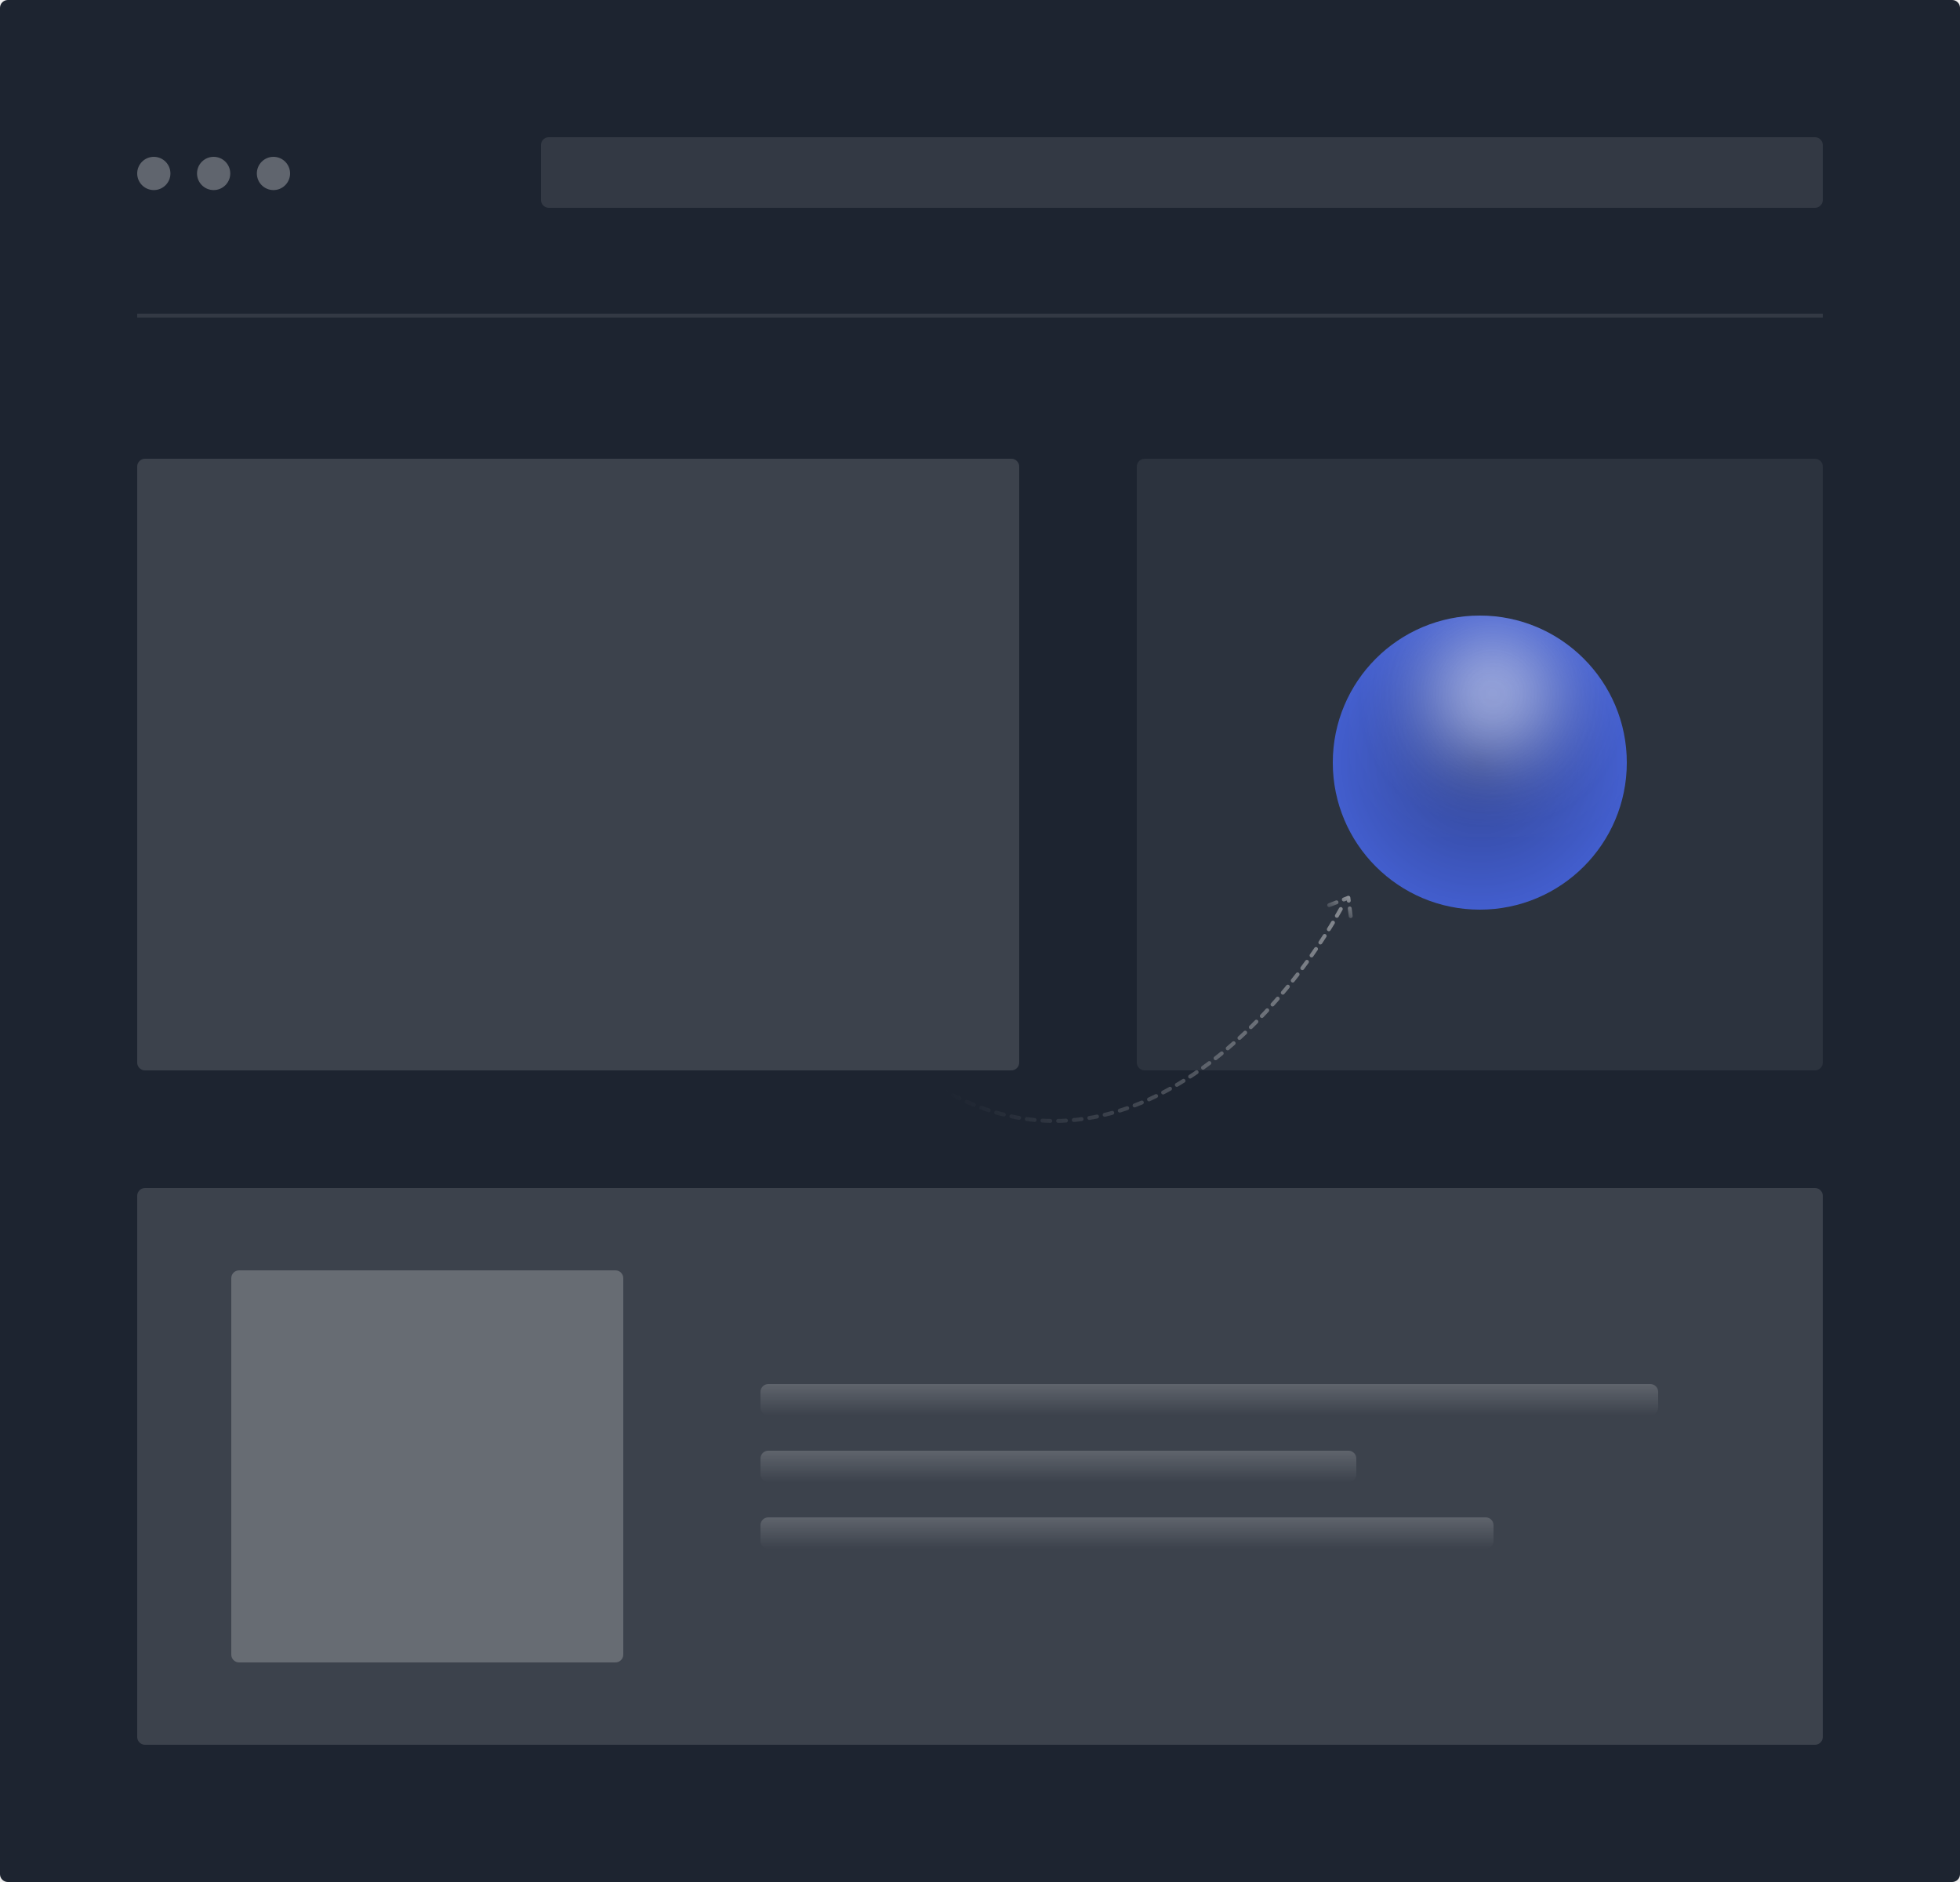
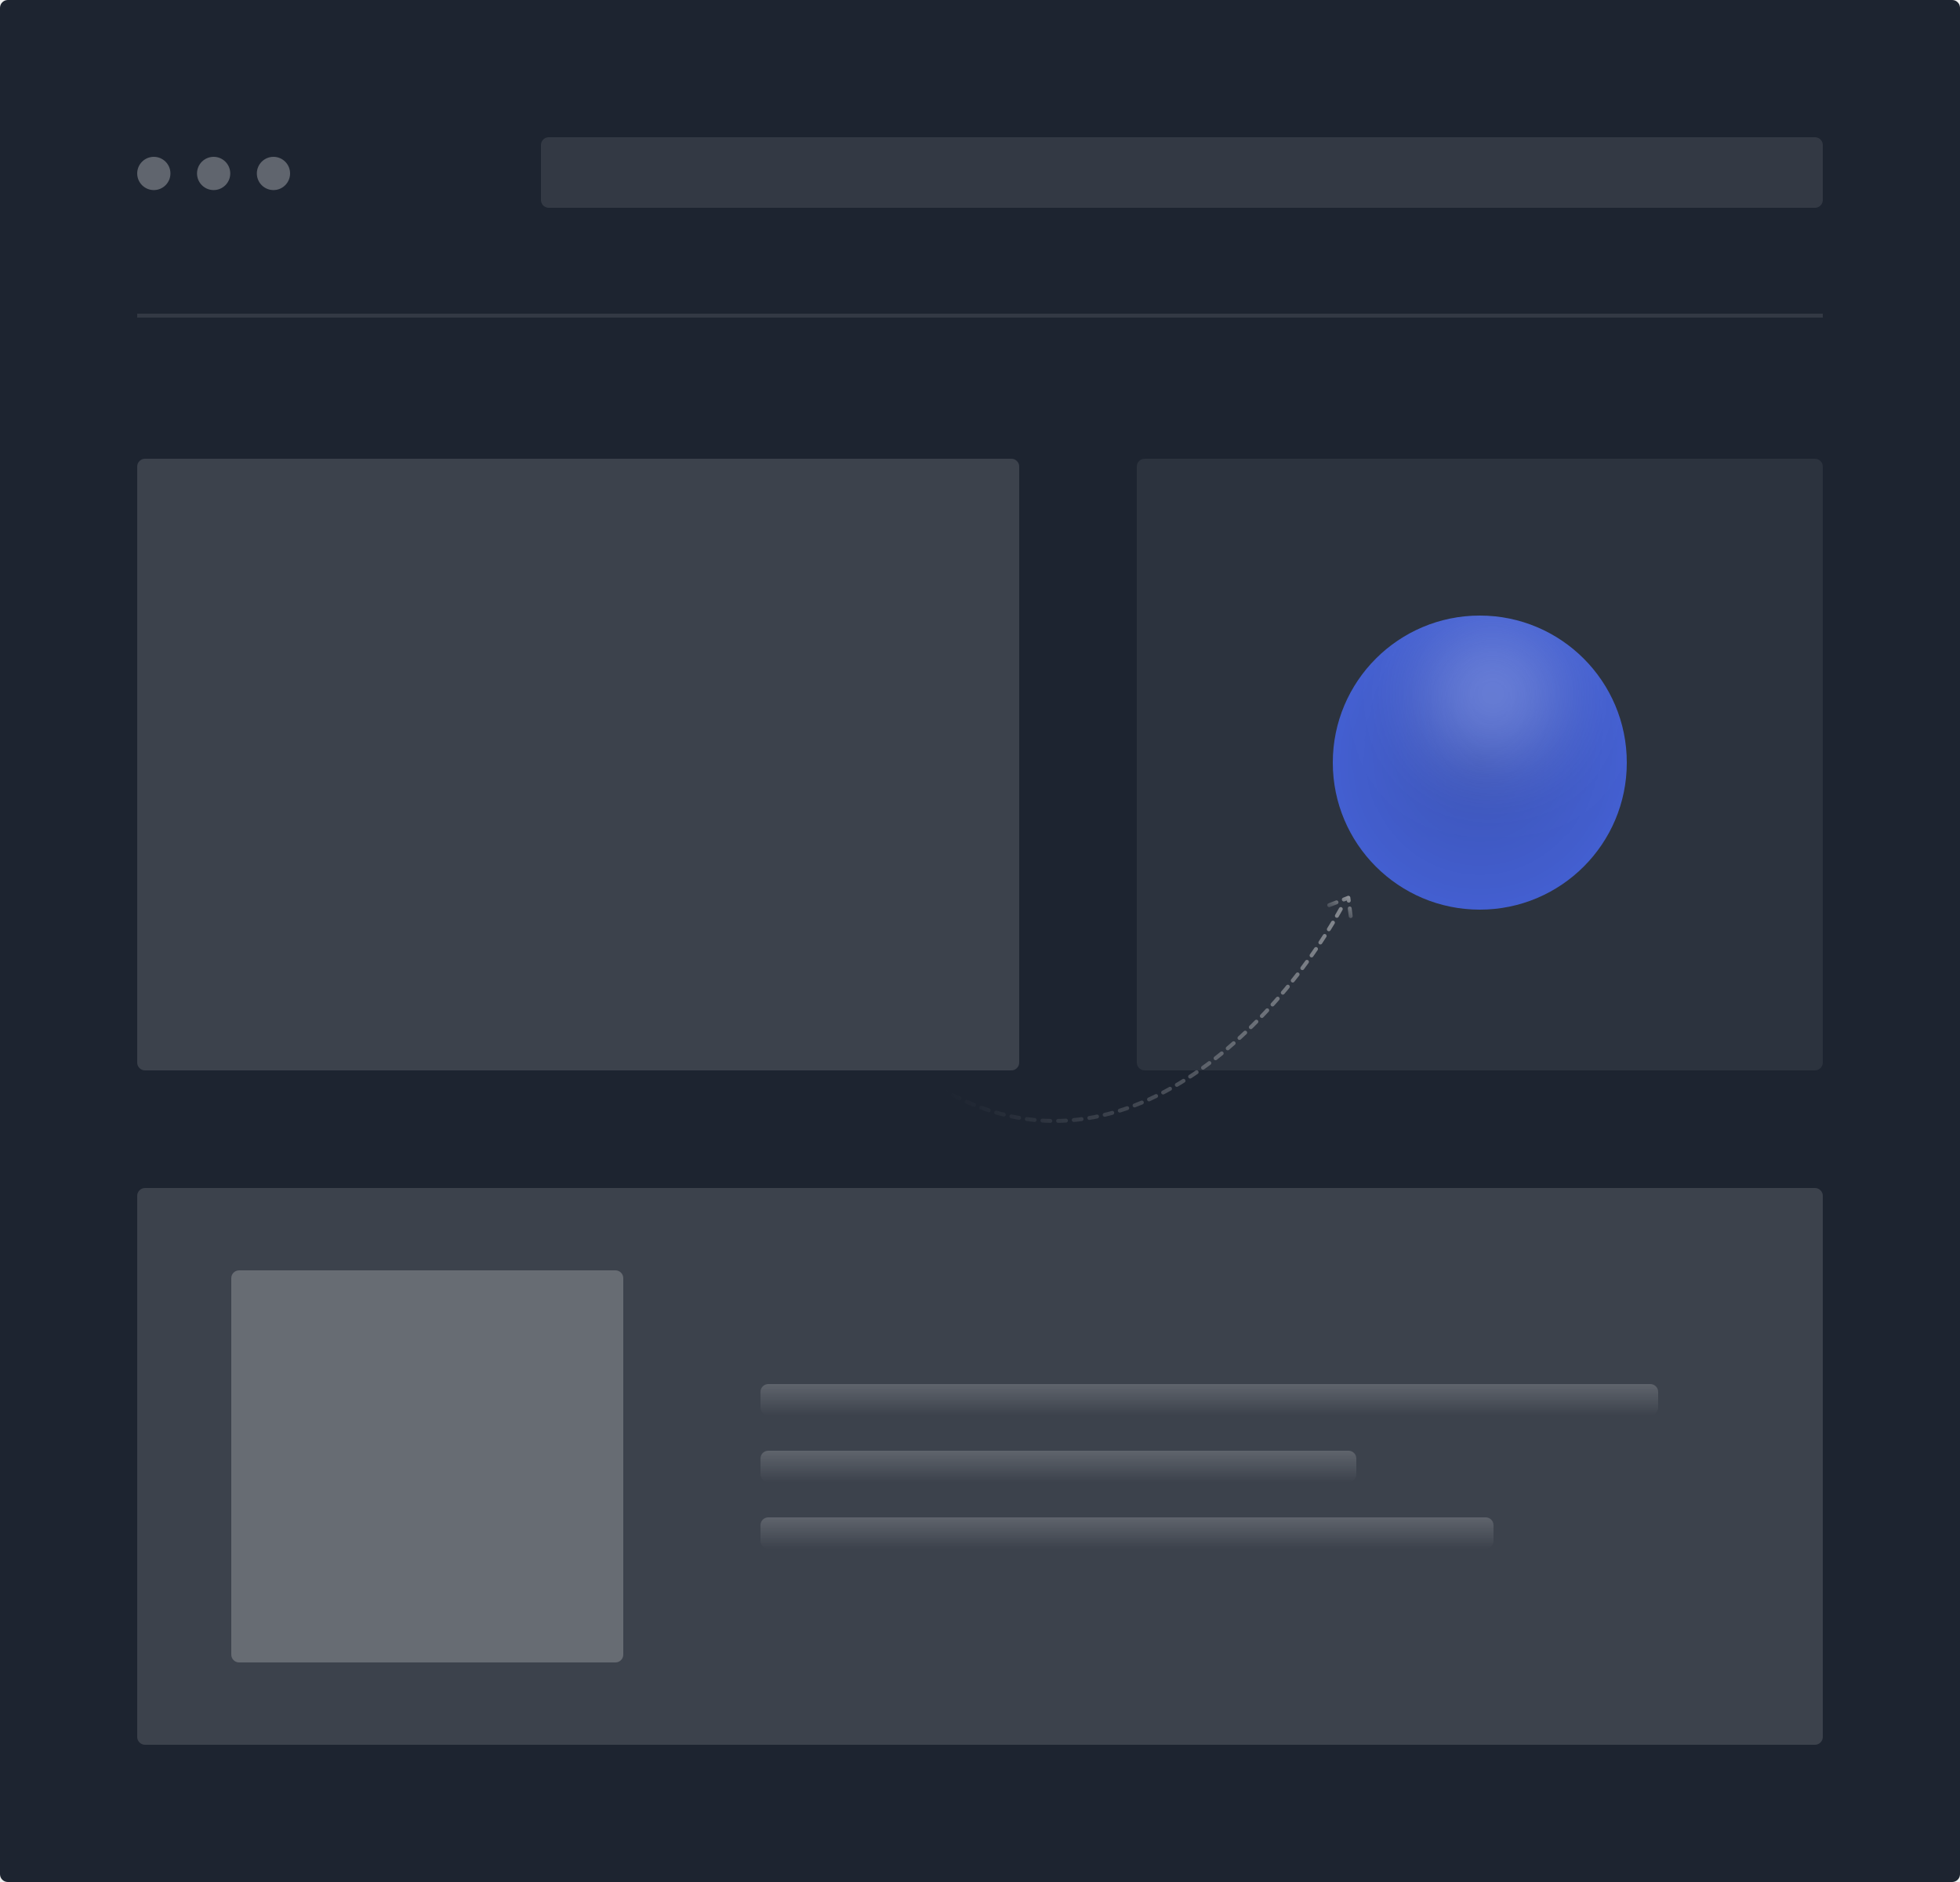
- <svg xmlns="http://www.w3.org/2000/svg" width="500" height="480" viewBox="0 0 500 480" fill="none">
-   <rect width="500" height="480" rx="2" fill="#1D2430" />
-   <rect x="35" y="117" width="225" height="156" rx="2" fill="white" fill-opacity="0.14" />
-   <line opacity="0.1" x1="35" y1="80.5" x2="465" y2="80.5" stroke="white" />
-   <rect x="290" y="117" width="175" height="156" rx="2" fill="white" fill-opacity="0.07" />
-   <rect x="35" y="303" width="430" height="142" rx="2" fill="white" fill-opacity="0.14" />
-   <rect x="194" y="353" width="229" height="8" rx="2" fill="url(#paint0_linear_62_128)" fill-opacity="0.18" />
-   <rect x="194" y="370" width="152" height="8" rx="2" fill="url(#paint1_linear_62_128)" fill-opacity="0.18" />
-   <rect x="194" y="387" width="187" height="8" rx="2" fill="url(#paint2_linear_62_128)" fill-opacity="0.18" />
-   <rect x="59" y="324" width="100" height="100" rx="2" fill="white" fill-opacity="0.22" />
-   <rect opacity="0.1" x="138" y="35" width="327" height="18" rx="2" fill="white" />
-   <circle opacity="0.3" cx="39.239" cy="44.239" r="4.239" fill="white" />
-   <circle opacity="0.3" cx="54.5" cy="44.239" r="4.239" fill="white" />
-   <circle opacity="0.3" cx="69.761" cy="44.239" r="4.239" fill="white" />
-   <circle opacity="0.8" cx="377.5" cy="194.5" r="37.5" fill="#4A6CF7" />
-   <mask id="mask0_62_128" style="mask-type:alpha" maskUnits="userSpaceOnUse" x="340" y="157" width="75" height="75">
-     <circle opacity="0.8" cx="377.5" cy="194.5" r="37.5" fill="#4A6CF7" />
+ <svg xmlns="http://www.w3.org/2000/svg" xmlns:xlink="http://www.w3.org/1999/xlink" fill="none" height="480" viewBox="0 0 500 480" width="500">
+   <filter id="a" color-interpolation-filters="sRGB" filterUnits="userSpaceOnUse" height="72.882" width="72.882" x="344.368" y="140.412">
+     <feFlood flood-opacity="0" result="BackgroundImageFix" />
+     <feBlend in="SourceGraphic" in2="BackgroundImageFix" mode="normal" result="shape" />
+     <feGaussianBlur result="effect1_foregroundBlur_62_128" stdDeviation="10.5" />
+   </filter>
+   <linearGradient id="b">
+     <stop offset="0" stop-color="#fff" />
+     <stop offset="1" stop-color="#fff" stop-opacity="0" />
+   </linearGradient>
+   <linearGradient id="c" gradientUnits="userSpaceOnUse" x1="308.5" x2="308.5" xlink:href="#b" y1="353" y2="361" />
+   <linearGradient id="d" gradientUnits="userSpaceOnUse" x1="270" x2="270" xlink:href="#b" y1="370" y2="378" />
+   <linearGradient id="e" gradientUnits="userSpaceOnUse" x1="287.5" x2="287.5" xlink:href="#b" y1="387" y2="395" />
+   <radialGradient id="f" cx="0" cy="0" gradientTransform="matrix(0 40.2574 -40.2574 0 377.5 194.5)" gradientUnits="userSpaceOnUse" r="1">
+     <stop offset="0" stop-opacity=".47" />
+     <stop offset="1" stop-opacity="0" />
+   </radialGradient>
+   <linearGradient id="g">
+     <stop offset="0" stop-color="#fff" stop-opacity=".48" />
+     <stop offset="1" stop-color="#fff" stop-opacity="0" />
+   </linearGradient>
+   <linearGradient id="h" gradientUnits="userSpaceOnUse" x1="358.554" x2="242.956" xlink:href="#g" y1="226.723" y2="282.349" />
+   <linearGradient id="i" gradientUnits="userSpaceOnUse" x1="343.992" x2="340.23" xlink:href="#g" y1="228.548" y2="234.571" />
+   <mask id="j" height="75" maskUnits="userSpaceOnUse" width="75" x="340" y="157">
+     <circle cx="377.5" cy="194.5" fill="#4a6cf7" opacity=".8" r="37.5" />
  </mask>
-   <g mask="url(#mask0_62_128)">
-     <circle opacity="0.8" cx="377.5" cy="194.5" r="37.5" fill="url(#paint3_radial_62_128)" />
-     <g opacity="0.8" filter="url(#filter0_f_62_128)">
-       <circle cx="380.809" cy="176.853" r="15.441" fill="white" />
+   <rect fill="#1d2430" height="480" rx="2" width="500" />
+   <rect fill="#fff" fill-opacity=".14" height="156" rx="2" width="225" x="35" y="117" />
+   <path d="m35 80.5h430" opacity=".1" stroke="#fff" />
+   <rect fill="#fff" fill-opacity=".07" height="156" rx="2" width="175" x="290" y="117" />
+   <rect fill="#fff" fill-opacity=".14" height="142" rx="2" width="430" x="35" y="303" />
+   <rect fill="url(#c)" fill-opacity=".18" height="8" rx="2" width="229" x="194" y="353" />
+   <rect fill="url(#d)" fill-opacity=".18" height="8" rx="2" width="152" x="194" y="370" />
+   <rect fill="url(#e)" fill-opacity=".18" height="8" rx="2" width="187" x="194" y="387" />
+   <g fill="#fff">
+     <rect fill-opacity=".22" height="100" rx="2" width="100" x="59" y="324" />
+     <rect height="18" opacity=".1" rx="2" width="327" x="138" y="35" />
+     <circle cx="39.239" cy="44.239" opacity=".3" r="4.239" />
+     <circle cx="54.5" cy="44.239" opacity=".3" r="4.239" />
+     <circle cx="69.761" cy="44.239" opacity=".3" r="4.239" />
+   </g>
+   <circle cx="377.5" cy="194.5" fill="#4a6cf7" opacity=".8" r="37.5" />
+   <g mask="url(#j)">
+     <circle cx="377.5" cy="194.5" fill="url(#f)" opacity=".8" r="37.5" />
+     <g filter="url(#a)" opacity=".8">
+       <circle cx="380.809" cy="176.853" fill="#fff" r="15.441" />
    </g>
  </g>
-   <path d="M342.034 231.847C324.964 262.749 277.939 313.186 226.394 267.718" stroke="url(#paint4_linear_62_128)" stroke-linecap="round" stroke-linejoin="round" stroke-dasharray="2 2" />
-   <path d="M339.077 230.867L343.973 228.971L344.562 233.656" stroke="url(#paint5_linear_62_128)" stroke-linecap="round" stroke-linejoin="round" stroke-dasharray="2 2" />
-   <defs>
-     <filter id="filter0_f_62_128" x="344.368" y="140.412" width="72.882" height="72.882" filterUnits="userSpaceOnUse" color-interpolation-filters="sRGB">
-       <feFlood flood-opacity="0" result="BackgroundImageFix" />
-       <feBlend mode="normal" in="SourceGraphic" in2="BackgroundImageFix" result="shape" />
-       <feGaussianBlur stdDeviation="10.5" result="effect1_foregroundBlur_62_128" />
-     </filter>
-     <linearGradient id="paint0_linear_62_128" x1="308.5" y1="353" x2="308.5" y2="361" gradientUnits="userSpaceOnUse">
-       <stop stop-color="white" />
-       <stop offset="1" stop-color="white" stop-opacity="0" />
-     </linearGradient>
-     <linearGradient id="paint1_linear_62_128" x1="270" y1="370" x2="270" y2="378" gradientUnits="userSpaceOnUse">
-       <stop stop-color="white" />
-       <stop offset="1" stop-color="white" stop-opacity="0" />
-     </linearGradient>
-     <linearGradient id="paint2_linear_62_128" x1="287.5" y1="387" x2="287.5" y2="395" gradientUnits="userSpaceOnUse">
-       <stop stop-color="white" />
-       <stop offset="1" stop-color="white" stop-opacity="0" />
-     </linearGradient>
-     <radialGradient id="paint3_radial_62_128" cx="0" cy="0" r="1" gradientUnits="userSpaceOnUse" gradientTransform="translate(377.5 194.5) rotate(90) scale(40.2574)">
-       <stop stop-opacity="0.47" />
-       <stop offset="1" stop-opacity="0" />
-     </radialGradient>
-     <linearGradient id="paint4_linear_62_128" x1="358.554" y1="226.723" x2="242.956" y2="282.349" gradientUnits="userSpaceOnUse">
-       <stop stop-color="white" stop-opacity="0.48" />
-       <stop offset="1" stop-color="white" stop-opacity="0" />
-     </linearGradient>
-     <linearGradient id="paint5_linear_62_128" x1="343.992" y1="228.548" x2="340.23" y2="234.571" gradientUnits="userSpaceOnUse">
-       <stop stop-color="white" stop-opacity="0.48" />
-       <stop offset="1" stop-color="white" stop-opacity="0" />
-     </linearGradient>
-   </defs>
+   <path d="m342.034 231.847c-17.07 30.902-64.095 81.339-115.64 35.871" stroke="url(#h)" stroke-dasharray="2 2" stroke-linecap="round" stroke-linejoin="round" />
+   <path d="m339.077 230.867 4.896-1.896.589 4.685" stroke="url(#i)" stroke-dasharray="2 2" stroke-linecap="round" stroke-linejoin="round" />
</svg>
